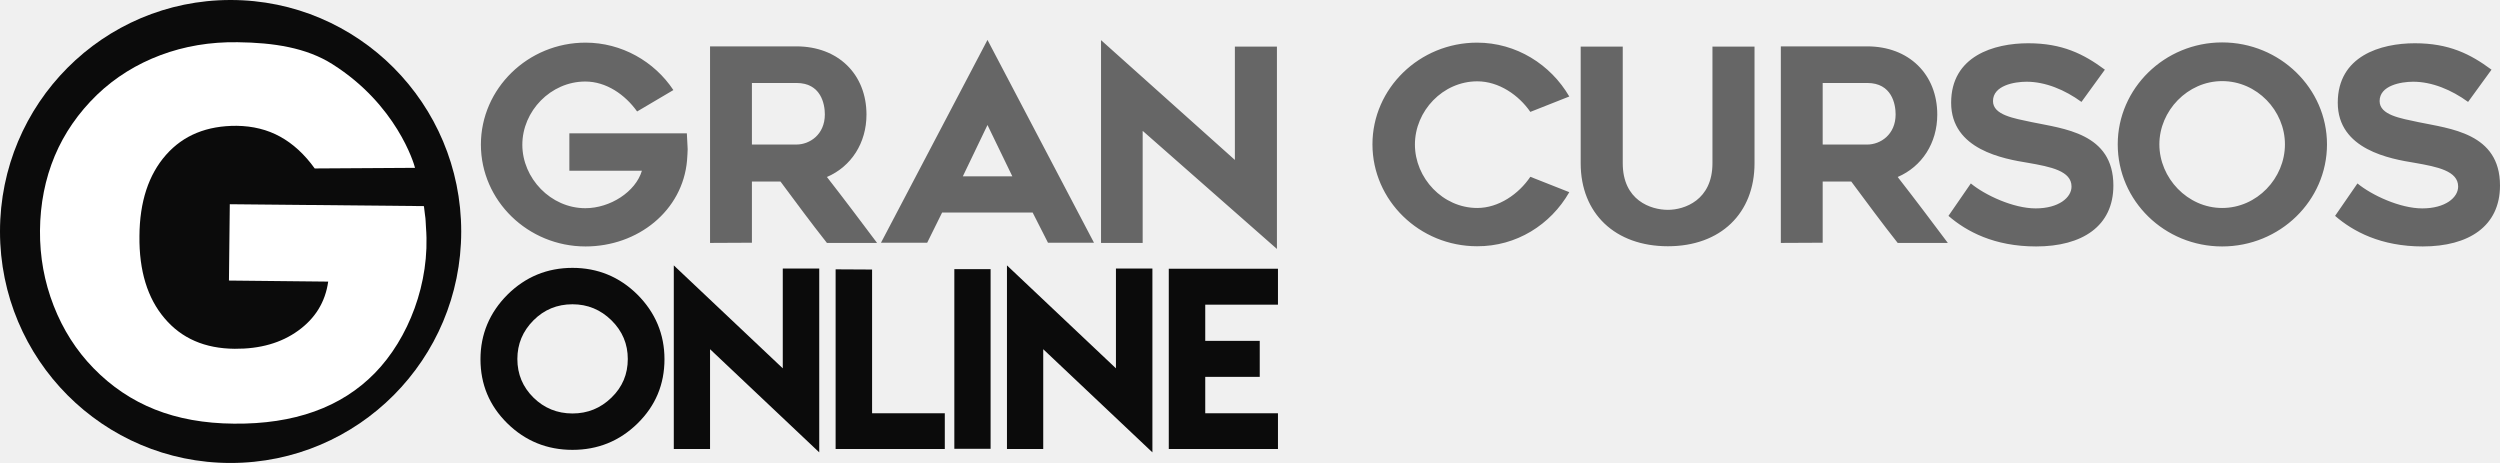
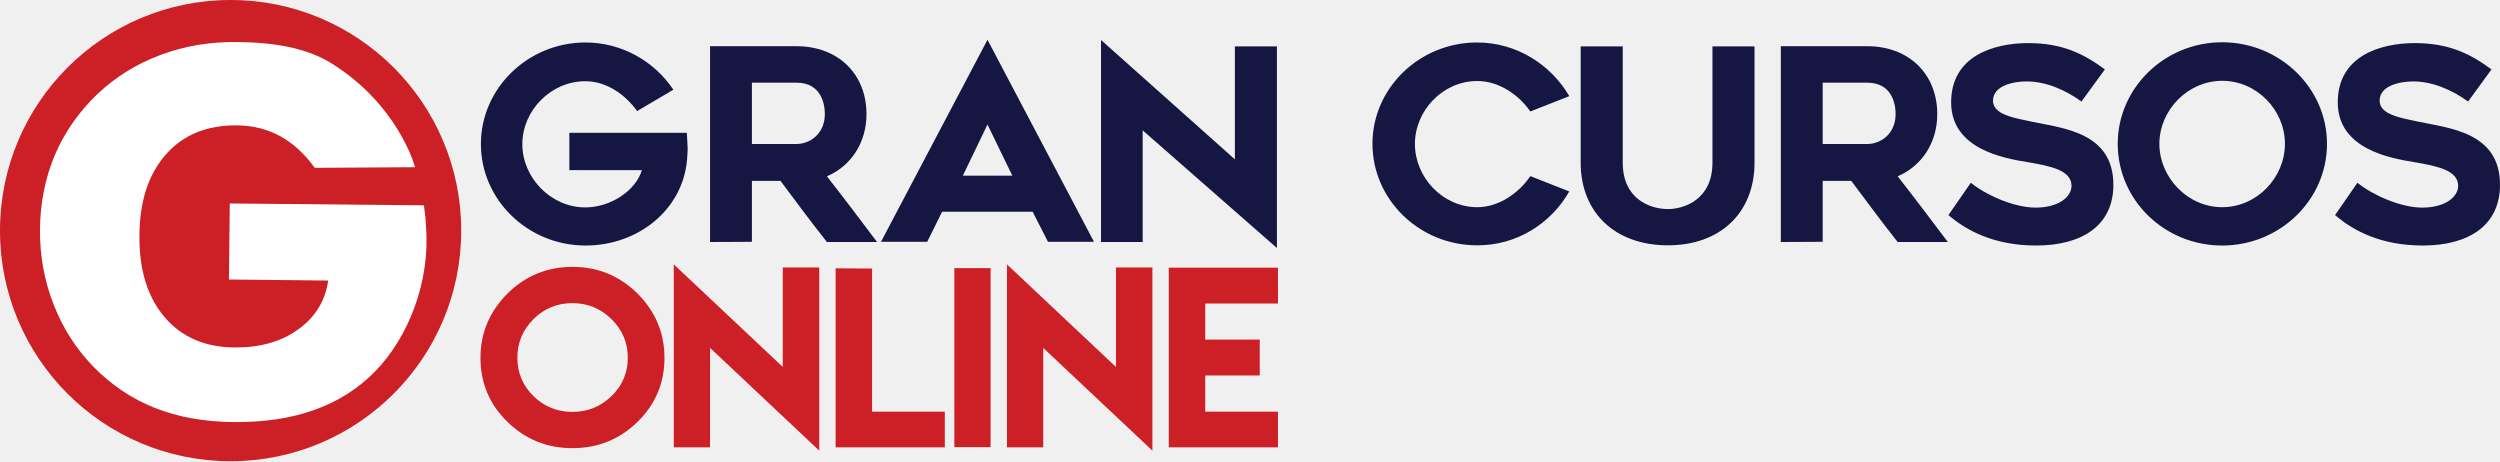
- <svg xmlns="http://www.w3.org/2000/svg" width="162" height="30" viewBox="0 0 162 30" fill="none">
-   <path fill-rule="evenodd" clip-rule="evenodd" d="M44.508 8.639H36.895V11.065H41.594C41.191 12.426 39.54 13.491 37.929 13.491C35.687 13.491 33.847 11.55 33.847 9.38C33.847 7.197 35.687 5.283 37.929 5.283C39.285 5.283 40.507 6.132 41.285 7.224L43.635 5.836C42.4 3.976 40.279 2.763 37.942 2.763C34.21 2.763 31.162 5.741 31.162 9.367C31.162 13.005 34.21 15.97 37.942 15.97C41.339 15.97 44.239 13.652 44.521 10.391C44.535 10.135 44.561 9.879 44.561 9.663C44.548 9.394 44.521 8.989 44.508 8.639ZM74.059 8.491L82.745 16.132V3.019H80.02V10.364L71.347 2.601V15.741H74.045V8.491H74.059ZM101.69 12.453L99.166 11.456C98.414 12.574 97.111 13.477 95.728 13.477C93.486 13.477 91.687 11.536 91.687 9.367C91.687 7.183 93.5 5.27 95.728 5.27C97.125 5.27 98.414 6.159 99.166 7.251L101.69 6.253C100.481 4.178 98.253 2.763 95.715 2.763C91.983 2.763 88.935 5.728 88.935 9.353C88.935 12.992 91.983 15.957 95.715 15.957C98.253 15.97 100.481 14.569 101.69 12.453ZM108.081 15.957C111.491 15.957 113.693 13.828 113.693 10.579V3.019H110.967V10.579C110.967 12.978 109.141 13.598 108.081 13.598C106.98 13.598 105.154 12.992 105.154 10.579V3.019H102.428V10.579C102.428 13.828 104.657 15.957 108.081 15.957ZM118.11 15.728V11.765H119.963C120.997 13.154 121.936 14.434 122.97 15.741H126.219C125.199 14.38 124.044 12.844 122.97 11.469C124.541 10.795 125.535 9.272 125.535 7.426C125.535 4.811 123.695 3.005 120.997 3.005H115.398V15.741L118.11 15.728ZM118.11 9.367V5.377H120.997C122.594 5.377 122.836 6.752 122.836 7.412C122.836 8.733 121.842 9.367 120.997 9.367H118.11ZM127.71 11.887L126.26 13.989C127.428 15 129.227 15.97 131.939 15.97C134.919 15.97 136.947 14.663 136.947 12.022C136.947 8.612 133.698 8.342 131.643 7.911C130.502 7.668 129.146 7.453 129.146 6.55C129.146 5.539 130.529 5.296 131.321 5.296C132.543 5.296 133.805 5.822 134.879 6.604L136.396 4.515C135.013 3.491 133.631 2.803 131.429 2.803C129.213 2.803 126.434 3.625 126.434 6.658C126.434 9.704 129.844 10.296 131.429 10.553C132.892 10.809 134.235 11.078 134.235 12.089C134.235 12.803 133.402 13.504 131.912 13.504C130.462 13.504 128.623 12.642 127.71 11.887ZM143.996 15.97C147.741 15.97 150.789 13.005 150.789 9.353C150.789 5.728 147.741 2.749 143.996 2.749C140.263 2.749 137.229 5.728 137.229 9.353C137.229 13.019 140.263 15.97 143.996 15.97ZM143.996 5.256C146.251 5.256 148.064 7.17 148.064 9.353C148.064 11.55 146.251 13.477 143.996 13.477C141.753 13.477 139.927 11.536 139.927 9.353C139.927 7.183 141.753 5.256 143.996 5.256ZM152.763 11.887L151.313 13.989C152.481 15 154.28 15.97 156.992 15.97C159.973 15.97 162 14.663 162 12.022C162 8.612 158.751 8.342 156.697 7.911C155.555 7.668 154.199 7.453 154.199 6.55C154.199 5.539 155.582 5.296 156.374 5.296C157.596 5.296 158.858 5.822 159.932 6.604L161.45 4.515C160.067 3.491 158.684 2.803 156.482 2.803C154.267 2.803 151.487 3.625 151.487 6.658C151.487 9.704 154.898 10.296 156.482 10.553C157.945 10.809 159.288 11.078 159.288 12.089C159.288 12.803 158.456 13.504 156.965 13.504C155.515 13.504 153.676 12.642 152.763 11.887Z" fill="#666666" />
-   <path fill-rule="evenodd" clip-rule="evenodd" d="M48.724 15.728V11.765H50.576C51.61 13.153 52.55 14.434 53.584 15.741H56.833C55.813 14.38 54.658 12.844 53.584 11.469C55.155 10.795 56.148 9.272 56.148 7.426C56.148 4.811 54.309 3.005 51.61 3.005H46.011V15.741L48.724 15.728ZM48.724 9.366V5.377H51.61C53.208 5.377 53.45 6.752 53.45 7.412C53.45 8.733 52.456 9.366 51.61 9.366H48.724ZM57.088 15.728H60.082L61.049 13.773H66.916L67.909 15.728H70.89L63.989 2.587L57.088 15.728ZM62.391 11.428L63.989 8.1L65.6 11.428H62.391Z" fill="#666666" />
-   <path fill-rule="evenodd" clip-rule="evenodd" d="M29.887 15C29.887 23.288 23.2 30 14.943 30C6.686 30 0 23.288 0 15C0 6.712 6.686 0 14.943 0C23.2 0 29.887 6.712 29.887 15Z" fill="#0B0B0B" />
-   <path fill-rule="evenodd" clip-rule="evenodd" d="M14.836 18.18L14.89 13.234L27.47 13.356C27.483 13.517 27.51 13.679 27.537 13.908C27.591 14.245 27.577 14.366 27.604 14.744C27.886 18.329 26.463 21.954 24.288 24.178C22.113 26.401 19.065 27.493 15.158 27.453C13.238 27.439 11.533 27.129 10.043 26.536C8.552 25.943 7.223 25.054 6.055 23.854C4.941 22.709 4.082 21.361 3.477 19.811C2.873 18.261 2.578 16.644 2.591 14.946C2.605 13.207 2.927 11.59 3.545 10.108C4.162 8.639 5.075 7.318 6.283 6.145C7.478 5 8.861 4.151 10.405 3.571C11.949 2.992 13.614 2.709 15.4 2.736C17.723 2.763 19.857 3.086 21.549 4.164C25.684 6.779 26.826 10.579 26.893 10.876L20.394 10.916C19.736 10 18.985 9.312 18.152 8.854C17.32 8.396 16.38 8.167 15.346 8.153C13.413 8.14 11.882 8.76 10.754 10.04C9.627 11.321 9.049 13.073 9.036 15.296C9.009 17.547 9.559 19.326 10.66 20.62C11.761 21.927 13.278 22.587 15.212 22.601C16.85 22.614 18.219 22.224 19.32 21.428C20.421 20.633 21.079 19.582 21.267 18.248L14.836 18.18Z" fill="white" />
-   <path fill-rule="evenodd" clip-rule="evenodd" d="M37.096 17.358C35.459 17.358 34.049 17.938 32.881 19.097C31.726 20.256 31.135 21.658 31.135 23.275C31.135 24.906 31.713 26.294 32.881 27.439C34.035 28.571 35.445 29.151 37.096 29.151C38.734 29.151 40.144 28.585 41.312 27.439C42.48 26.294 43.058 24.906 43.058 23.275C43.058 21.658 42.467 20.256 41.312 19.097C40.144 17.938 38.734 17.358 37.096 17.358ZM37.096 19.717C38.077 19.717 38.922 20.067 39.621 20.755C40.332 21.456 40.681 22.291 40.681 23.262C40.681 24.245 40.332 25.081 39.621 25.768C38.909 26.456 38.077 26.793 37.096 26.793C36.103 26.793 35.257 26.442 34.572 25.768C33.874 25.081 33.525 24.245 33.525 23.262C33.525 22.291 33.874 21.456 34.572 20.755C35.257 20.067 36.103 19.717 37.096 19.717ZM43.662 17.197V29.097H46.011V22.628L53.087 29.313V17.399H50.724V23.868L43.662 17.197ZM54.148 17.453V29.097H61.223V26.779H56.511V17.466L54.148 17.453ZM61.841 29.084H64.191V17.439H61.841V29.084ZM65.251 17.197V29.097H67.601V22.628L74.676 29.313V17.399H72.313V23.868L65.251 17.197ZM75.737 17.412V29.097H82.812V26.779H78.1V24.421H81.631V22.089H78.1V19.744H82.812V17.412H75.737Z" fill="#0B0B0B" />
+ <svg xmlns="http://www.w3.org/2000/svg" version="1.1" id="Camada_1" x="0px" y="0px" viewBox="0 0 1206.6 222.6" style="enable-background:new 0 0 1206.6 222.6;" xml:space="preserve">
+   <style type="text/css">
+ 	.st0{fill-rule:evenodd;clip-rule:evenodd;fill:#161642;}
+ 	.st1{fill-rule:evenodd;clip-rule:evenodd;fill:#CD1F26;}
+ 	.st2{fill-rule:evenodd;clip-rule:evenodd;fill:#FFFFFF;}
+ </style>
+   <g>
+     <path class="st0" d="M331.5,64.1h-56.7v18h35c-3,10.1-15.3,18-27.3,18c-16.7,0-30.4-14.4-30.4-30.5c0-16.2,13.7-30.4,30.4-30.4   c10.1,0,19.2,6.3,25,14.4L325,43.3c-9.2-13.8-25-22.8-42.4-22.8c-27.8,0-50.5,22.1-50.5,49c0,27,22.7,49,50.5,49   c25.3,0,46.9-17.2,49-41.4c0.1-1.9,0.3-3.8,0.3-5.4C331.8,69.7,331.6,66.7,331.5,64.1L331.5,64.1z M551.6,63l64.7,56.7V22.4h-20.3   v54.5l-64.6-57.6v97.5h20.1V63L551.6,63z M757.4,92.4l-18.8-7.4c-5.6,8.3-15.3,15-25.6,15c-16.7,0-30.1-14.4-30.1-30.5   c0-16.2,13.5-30.4,30.1-30.4c10.4,0,20,6.6,25.6,14.7l18.8-7.4c-9-15.4-25.6-25.9-44.5-25.9c-27.8,0-50.5,22-50.5,48.9   c0,27,22.7,49,50.5,49C731.8,118.5,748.4,108.1,757.4,92.4L757.4,92.4z M805,118.4c25.4,0,41.8-15.8,41.8-39.9V22.4h-20.3v56.1   c0,17.8-13.6,22.4-21.5,22.4c-8.2,0-21.8-4.5-21.8-22.4V22.4h-20.3v56.1C762.9,102.6,779.5,118.4,805,118.4L805,118.4z    M879.7,116.7V87.3h13.8c7.7,10.3,14.7,19.8,22.4,29.5h24.2c-7.6-10.1-16.2-21.5-24.2-31.7c11.7-5,19.1-16.3,19.1-30   c0-19.4-13.7-32.8-33.8-32.8h-41.7v94.5L879.7,116.7L879.7,116.7z M879.7,69.5V39.9h21.5c11.9,0,13.7,10.2,13.7,15.1   c0,9.8-7.4,14.5-13.7,14.5L879.7,69.5L879.7,69.5z M951.2,88.2l-10.8,15.6c8.7,7.5,22.1,14.7,42.3,14.7c22.2,0,37.3-9.7,37.3-29.3   c0-25.3-24.2-27.3-39.5-30.5c-8.5-1.8-18.6-3.4-18.6-10.1c0-7.5,10.3-9.3,16.2-9.3c9.1,0,18.5,3.9,26.5,9.7l11.3-15.5   c-10.3-7.6-20.6-12.7-37-12.7c-16.5,0-37.2,6.1-37.2,28.6c0,22.6,25.4,27,37.2,28.9c10.9,1.9,20.9,3.9,20.9,11.4   c0,5.3-6.2,10.5-17.3,10.5C971.7,100.2,958,93.8,951.2,88.2L951.2,88.2z M1072.5,118.5c27.9,0,50.6-22,50.6-49.1   c0-26.9-22.7-49-50.6-49c-27.8,0-50.4,22.1-50.4,49C1022.1,96.6,1044.7,118.5,1072.5,118.5L1072.5,118.5z M1072.5,39   c16.8,0,30.3,14.2,30.3,30.4c0,16.3-13.5,30.6-30.3,30.6c-16.7,0-30.3-14.4-30.3-30.6C1042.2,53.3,1055.8,39,1072.5,39L1072.5,39z    M1137.8,88.2l-10.8,15.6c8.7,7.5,22.1,14.7,42.3,14.7c22.2,0,37.3-9.7,37.3-29.3c0-25.3-24.2-27.3-39.5-30.5   c-8.5-1.8-18.6-3.4-18.6-10.1c0-7.5,10.3-9.3,16.2-9.3c9.1,0,18.5,3.9,26.5,9.7l11.3-15.5c-10.3-7.6-20.6-12.7-37-12.7   c-16.5,0-37.2,6.1-37.2,28.6c0,22.6,25.4,27,37.2,28.9c10.9,1.9,20.9,3.9,20.9,11.4c0,5.3-6.2,10.5-17.3,10.5   C1158.3,100.2,1144.6,93.8,1137.8,88.2z" />
+     <path class="st0" d="M362.9,116.7V87.3h13.8c7.7,10.3,14.7,19.8,22.4,29.5h24.2c-7.6-10.1-16.2-21.5-24.2-31.7   c11.7-5,19.1-16.3,19.1-30c0-19.4-13.7-32.8-33.8-32.8h-41.7v94.5L362.9,116.7L362.9,116.7z M362.9,69.5V39.9h21.5   c11.9,0,13.7,10.2,13.7,15.1c0,9.8-7.4,14.5-13.7,14.5L362.9,69.5L362.9,69.5z M425.2,116.7h22.3l7.2-14.5h43.7l7.4,14.5H528   l-51.4-97.5L425.2,116.7L425.2,116.7z M464.7,84.8l11.9-24.7l12,24.7H464.7z" />
+     <path class="st1" d="M222.6,111.3c0,61.5-49.8,111.3-111.3,111.3S0,172.8,0,111.3C0,49.8,49.8,0,111.3,0   C172.8,0,222.6,49.8,222.6,111.3z" />
+     <path class="st2" d="M110.5,134.9l0.4-36.7l93.7,0.9c0.1,1.2,0.3,2.4,0.5,4.1c0.4,2.5,0.3,3.4,0.5,6.2c2.1,26.6-8.5,53.5-24.7,70   c-16.2,16.5-38.9,24.6-68,24.3c-14.3-0.1-27-2.4-38.1-6.8c-11.1-4.4-21-11-29.7-19.9c-8.3-8.5-14.7-18.5-19.2-30   c-4.5-11.5-6.7-23.5-6.6-36.1C19.4,98,21.8,86,26.4,75C31,64.1,37.8,54.3,46.8,45.6c8.9-8.5,19.2-14.8,30.7-19.1   c11.5-4.3,23.9-6.4,37.2-6.2c17.3,0.2,33.2,2.6,45.8,10.6c30.8,19.4,39.3,47.6,39.8,49.8l-48.4,0.3c-4.9-6.8-10.5-11.9-16.7-15.3   c-6.2-3.4-13.2-5.1-20.9-5.2c-14.4-0.1-25.8,4.5-34.2,14c-8.4,9.5-12.7,22.5-12.8,39c-0.2,16.7,3.9,29.9,12.1,39.5   c8.2,9.7,19.5,14.6,33.9,14.7c12.2,0.1,22.4-2.8,30.6-8.7c8.2-5.9,13.1-13.7,14.5-23.6L110.5,134.9z" />
+     <path class="st1" d="M276.3,128.8c-12.2,0-22.7,4.3-31.4,12.9c-8.6,8.6-13,19-13,31c0,12.1,4.3,22.4,13,30.9   c8.6,8.4,19.1,12.7,31.4,12.7c12.2,0,22.7-4.2,31.4-12.7c8.7-8.5,13-18.8,13-30.9c0-12-4.4-22.4-13-31   C299,133.1,288.5,128.8,276.3,128.8L276.3,128.8z M276.3,146.3c7.3,0,13.6,2.6,18.8,7.7c5.3,5.2,7.9,11.4,7.9,18.6   c0,7.3-2.6,13.5-7.9,18.6c-5.3,5.1-11.5,7.6-18.8,7.6c-7.4,0-13.7-2.6-18.8-7.6c-5.2-5.1-7.8-11.3-7.8-18.6   c0-7.2,2.6-13.4,7.8-18.6C262.6,148.9,268.9,146.3,276.3,146.3L276.3,146.3z M325.2,127.6v88.3h17.5v-48l52.7,49.6v-88.4h-17.6v48   L325.2,127.6L325.2,127.6z M403.3,129.5v86.4H456v-17.2h-35.1v-69.1L403.3,129.5L403.3,129.5z M460.6,215.8h17.5v-86.4h-17.5V215.8   L460.6,215.8z M486,127.6v88.3h17.5v-48l52.7,49.6v-88.4h-17.6v48L486,127.6L486,127.6z M564.1,129.2v86.7h52.7v-17.2h-35.1v-17.5   h26.3v-17.3h-26.3v-17.4h35.1v-17.3L564.1,129.2L564.1,129.2z" />
+   </g>
</svg>
